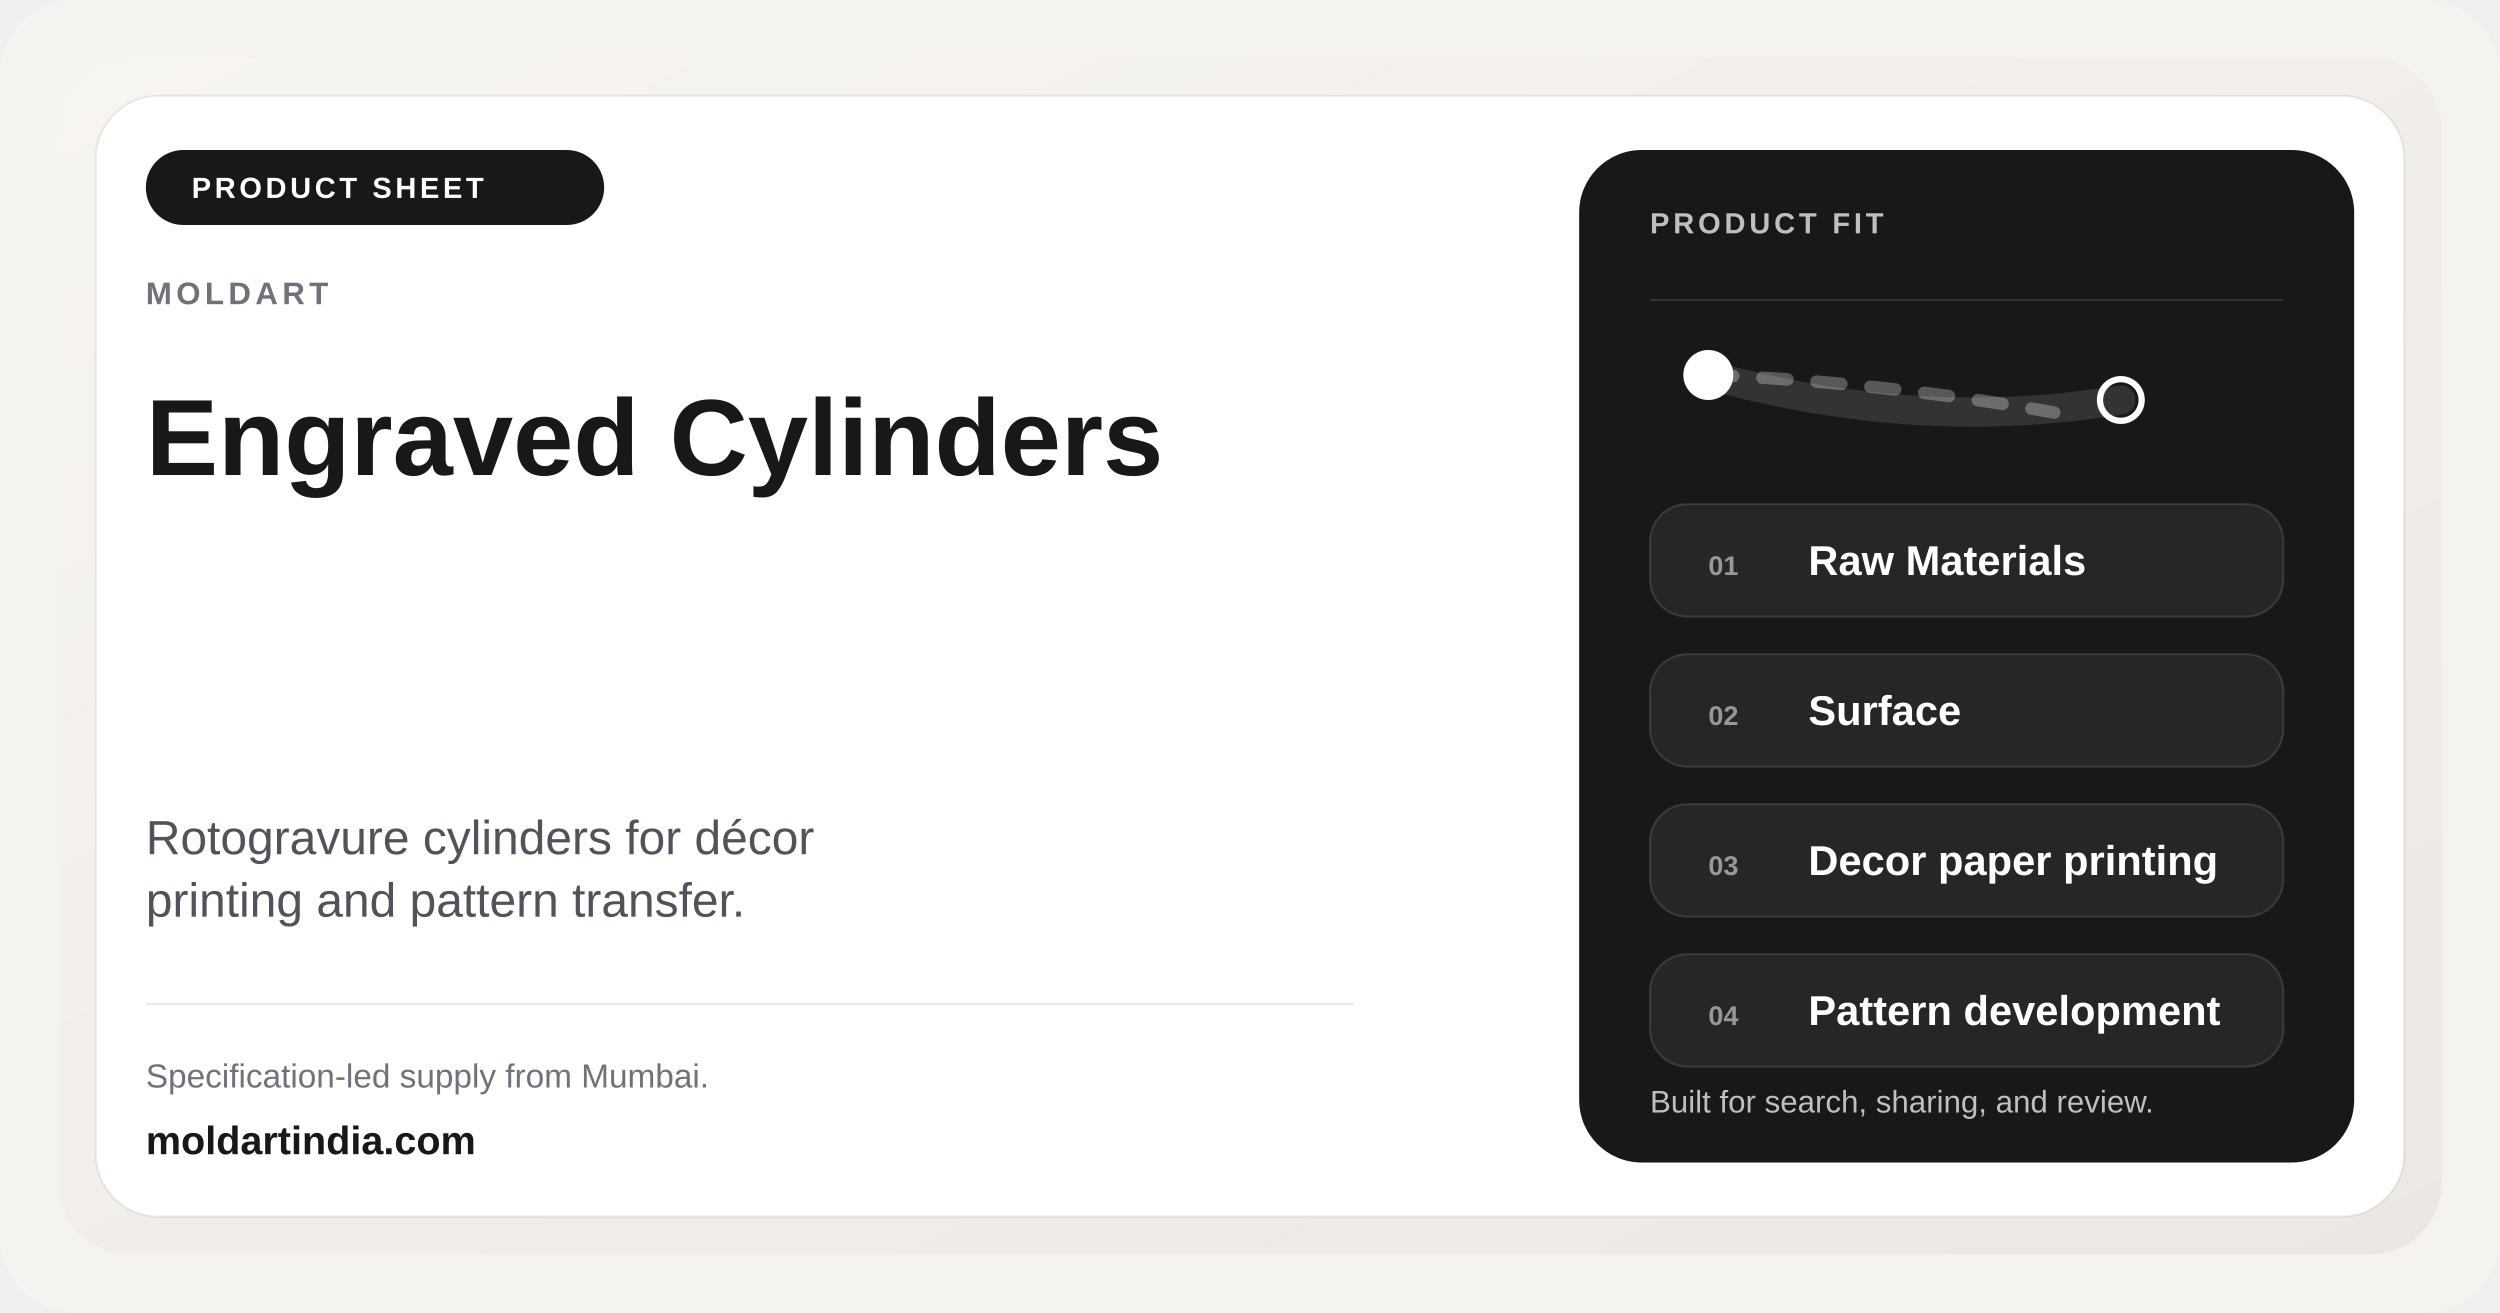
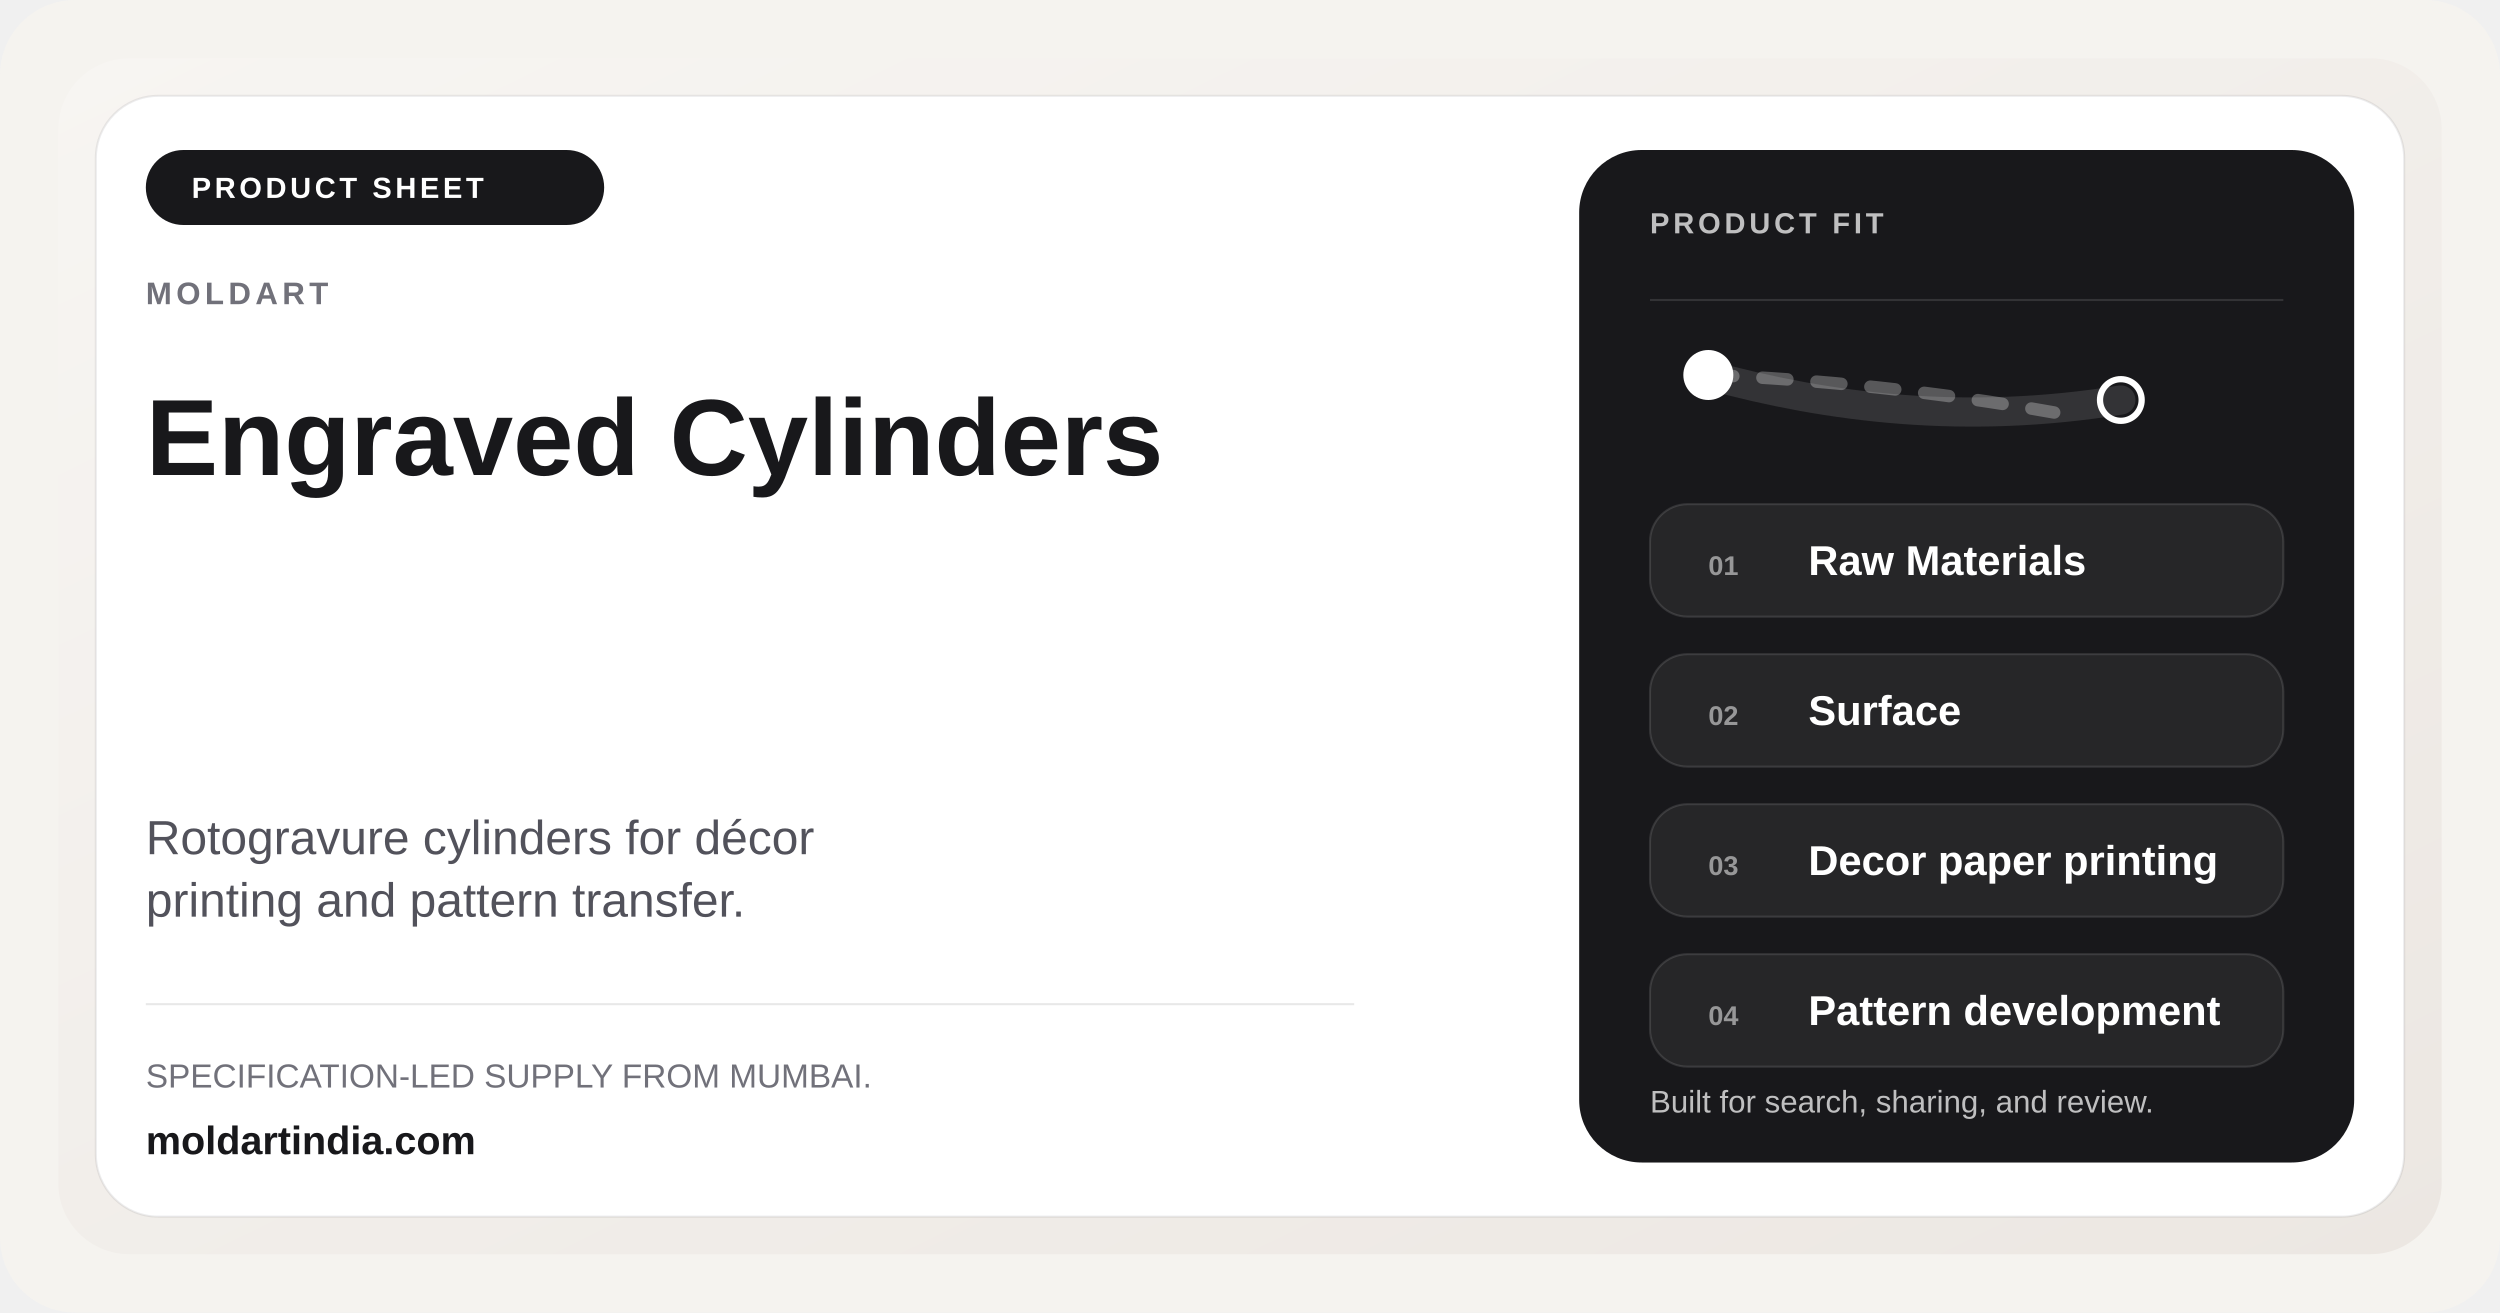
<svg xmlns="http://www.w3.org/2000/svg" width="1200" height="630" viewBox="0 0 1200 630" role="img" aria-label="Engraved Cylinders">
  <defs>
    <linearGradient id="posterGlow" x1="0" y1="0" x2="1" y2="1">
      <stop offset="0%" stop-color="#f7f5f2" />
      <stop offset="100%" stop-color="#ece7e2" />
    </linearGradient>
  </defs>
  <rect width="1200" height="630" rx="36" fill="#f5f3ef" />
  <rect x="28" y="28" width="1144" height="574" rx="34" fill="url(#posterGlow)" />
  <rect x="46" y="46" width="1108" height="538" rx="30" fill="#ffffff" stroke="rgba(24,24,27,0.08)" />
  <rect x="70" y="72" width="220" height="36" rx="18" fill="#18181b" />
  <text x="92" y="95" font-family="Arial, sans-serif" font-size="14" font-weight="700" fill="#ffffff" letter-spacing="1.7">PRODUCT SHEET</text>
  <text x="70" y="146" font-family="Arial, sans-serif" font-size="15" font-weight="700" fill="#71717a" letter-spacing="2.1">MOLDART</text>
  <text x="70" y="228" font-family="Arial, sans-serif" font-size="52" font-weight="700" fill="#18181b">Engraved Cylinders</text>
  <text x="70" y="410" font-family="Arial, sans-serif" font-size="23" fill="#52525b">Rotogravure cylinders for décor</text>
  <text x="70" y="440" font-family="Arial, sans-serif" font-size="23" fill="#52525b">printing and pattern transfer.</text>
  <path d="M70 482H650" stroke="rgba(24,24,27,0.10)" stroke-width="1" />
-   <text x="70" y="522" font-family="Arial, sans-serif" font-size="16" fill="#71717a">Specification-led supply from Mumbai.</text>
+   <text x="70" y="522" font-family="Arial, sans-serif" font-size="16" fill="#71717a">SPECIFICATION-LED SUPPLY FROM MUMBAI.</text>
  <text x="70" y="554" font-family="Arial, sans-serif" font-size="19" font-weight="700" fill="#18181b">moldartindia.com</text>
  <rect x="758" y="72" width="372" height="486" rx="30" fill="#18181b" />
  <text x="792" y="112" font-family="Arial, sans-serif" font-size="14" font-weight="700" fill="rgba(255,255,255,0.72)" letter-spacing="1.8">PRODUCT FIT</text>
  <path d="M792 144H1096" stroke="rgba(255,255,255,0.12)" stroke-width="1" />
  <path d="M820 180C878 196 944 204 1018 192" fill="none" stroke="rgba(255,255,255,0.12)" stroke-width="14" stroke-linecap="round" />
  <path d="M820 180C872 182 930 188 986 198" fill="none" stroke="rgba(255,255,255,0.28)" stroke-width="6" stroke-dasharray="12 14" stroke-linecap="round" />
  <circle cx="820" cy="180" r="12" fill="#ffffff" />
  <circle cx="1018" cy="192" r="10" fill="none" stroke="#ffffff" stroke-width="3" />
  <rect x="792" y="242" width="304" height="54" rx="18" fill="rgba(255,255,255,0.06)" stroke="rgba(255,255,255,0.12)" />
  <text x="820" y="276" font-family="Arial, sans-serif" font-size="13" font-weight="700" fill="rgba(255,255,255,0.52)">01</text>
  <text x="868" y="276" font-family="Arial, sans-serif" font-size="20" font-weight="700" fill="#ffffff">Raw Materials</text>
  <rect x="792" y="314" width="304" height="54" rx="18" fill="rgba(255,255,255,0.06)" stroke="rgba(255,255,255,0.12)" />
  <text x="820" y="348" font-family="Arial, sans-serif" font-size="13" font-weight="700" fill="rgba(255,255,255,0.52)">02</text>
  <text x="868" y="348" font-family="Arial, sans-serif" font-size="20" font-weight="700" fill="#ffffff">Surface</text>
  <rect x="792" y="386" width="304" height="54" rx="18" fill="rgba(255,255,255,0.06)" stroke="rgba(255,255,255,0.12)" />
  <text x="820" y="420" font-family="Arial, sans-serif" font-size="13" font-weight="700" fill="rgba(255,255,255,0.52)">03</text>
  <text x="868" y="420" font-family="Arial, sans-serif" font-size="20" font-weight="700" fill="#ffffff">Decor paper printing</text>
  <rect x="792" y="458" width="304" height="54" rx="18" fill="rgba(255,255,255,0.06)" stroke="rgba(255,255,255,0.12)" />
  <text x="820" y="492" font-family="Arial, sans-serif" font-size="13" font-weight="700" fill="rgba(255,255,255,0.52)">04</text>
  <text x="868" y="492" font-family="Arial, sans-serif" font-size="20" font-weight="700" fill="#ffffff">Pattern development</text>
  <text x="792" y="534" font-family="Arial, sans-serif" font-size="15" fill="rgba(255,255,255,0.72)">Built for search, sharing, and review.</text>
</svg>
